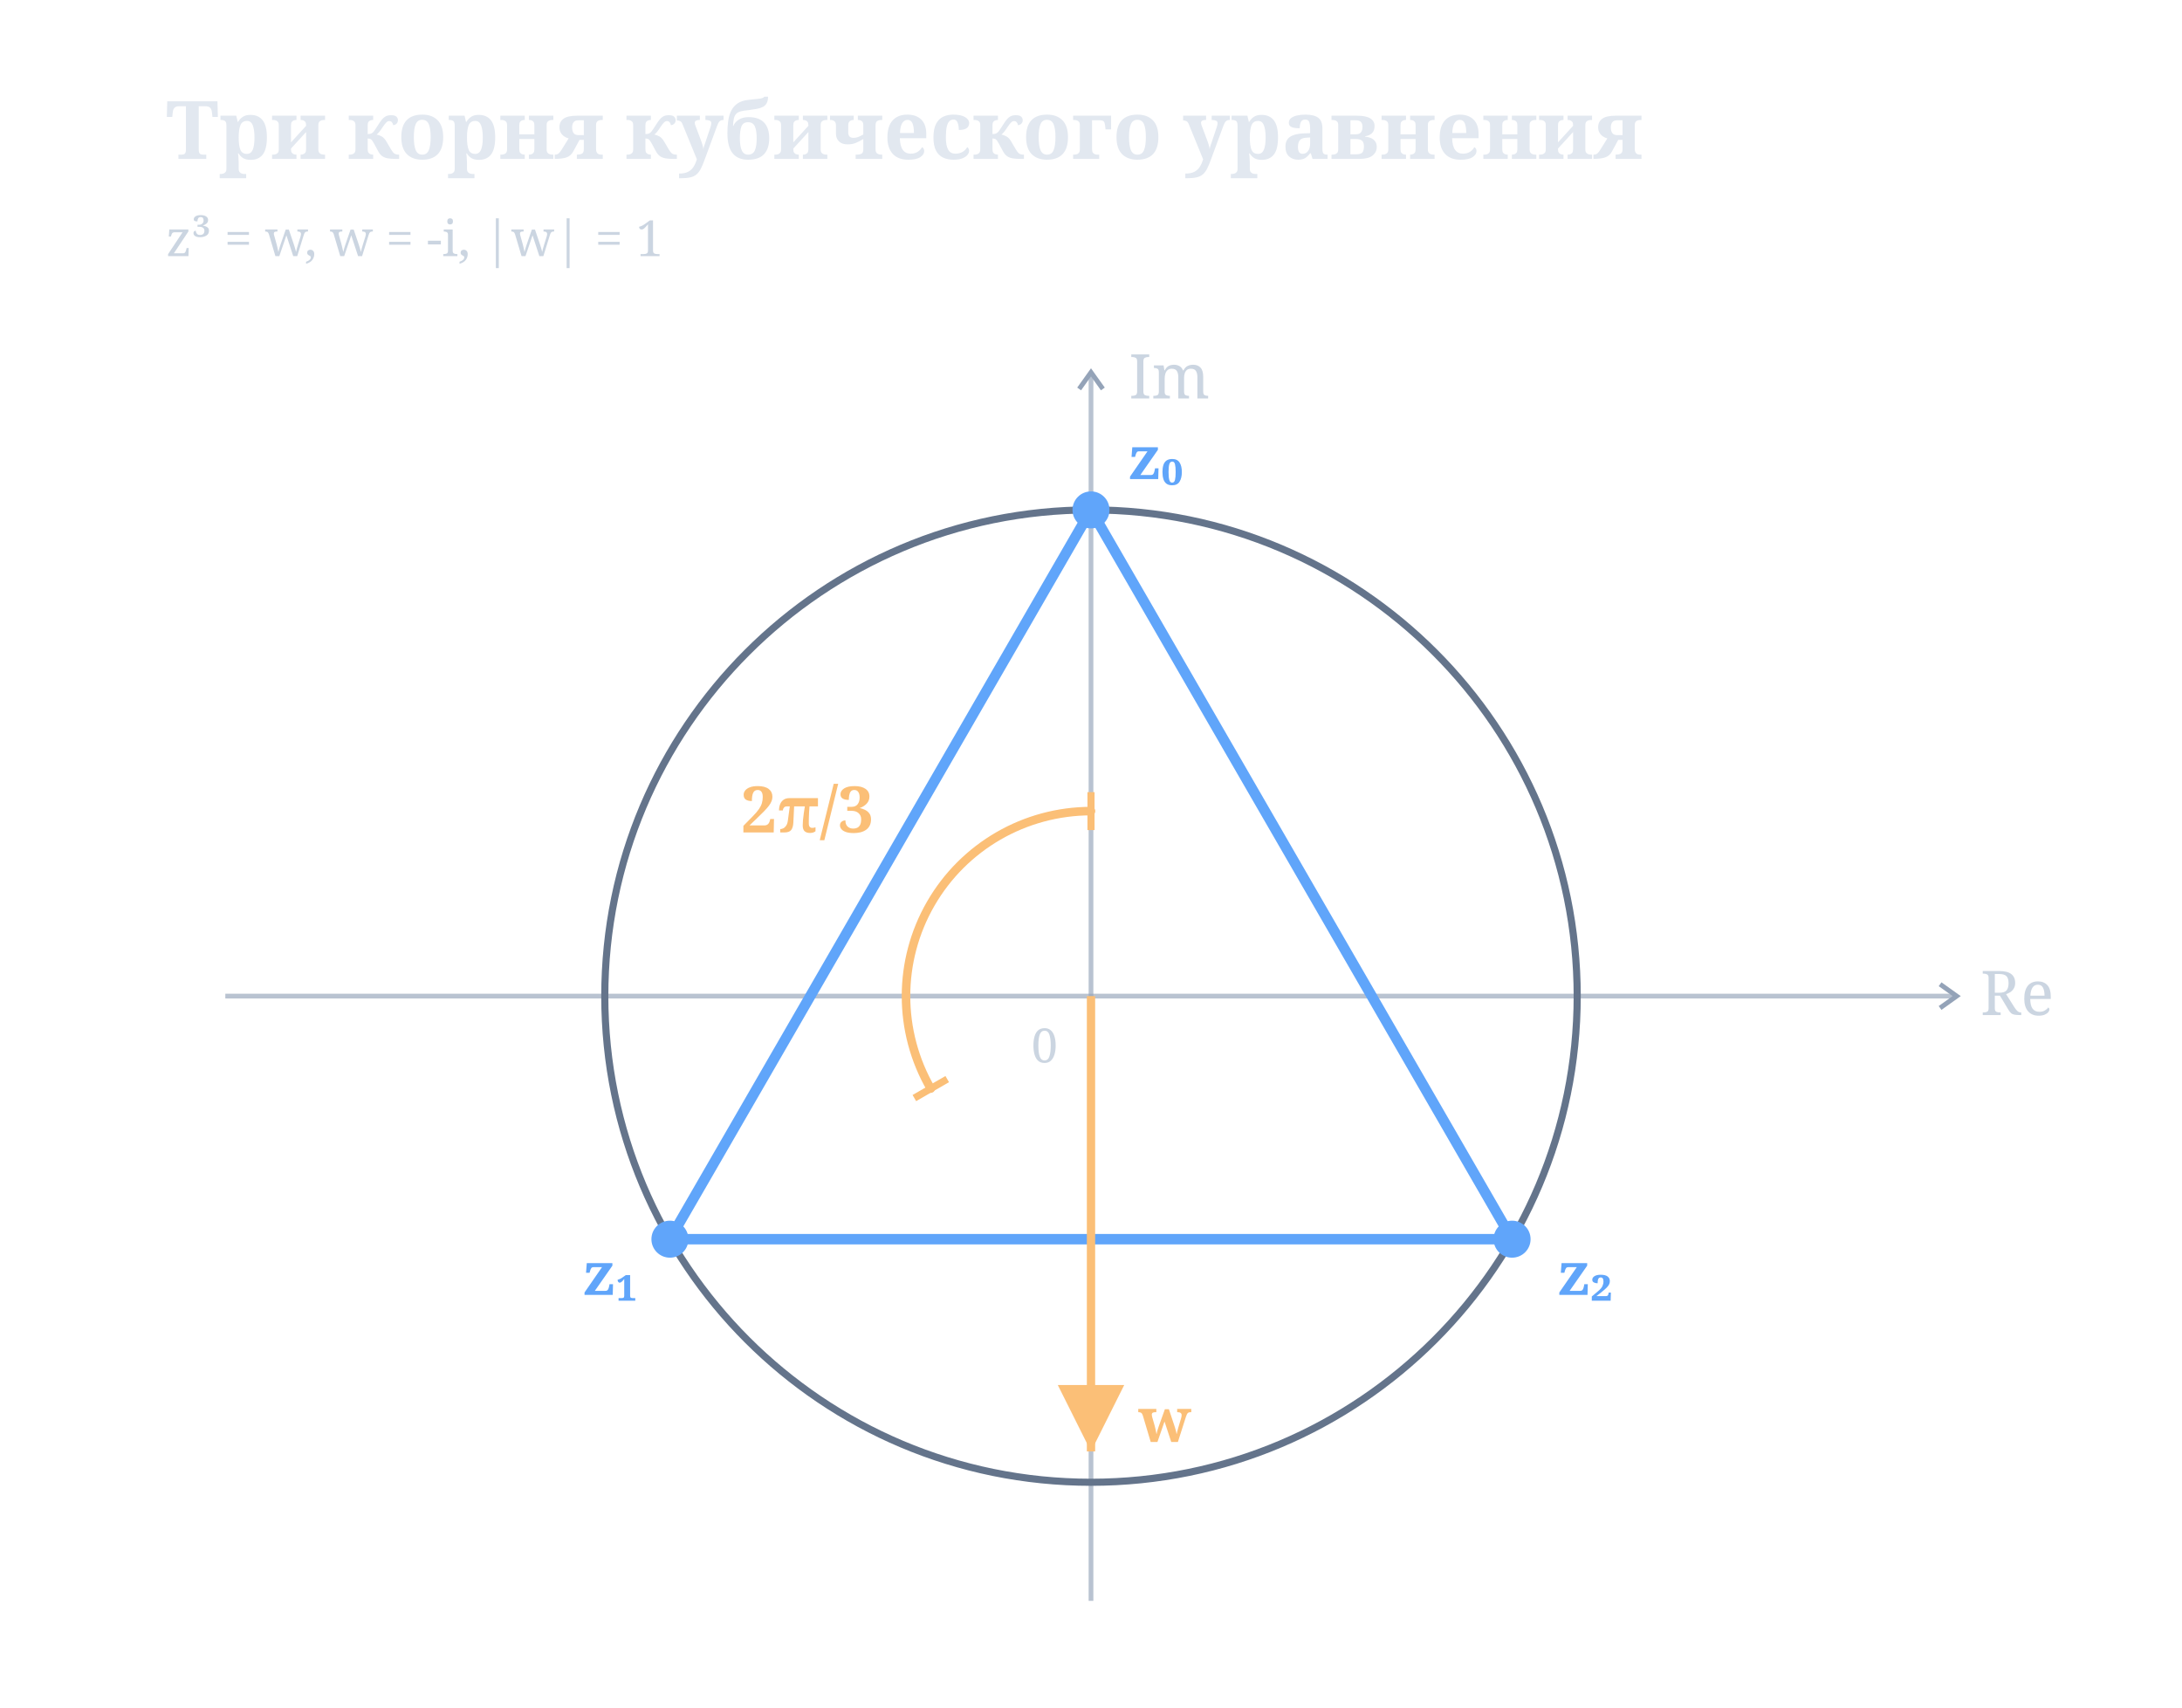
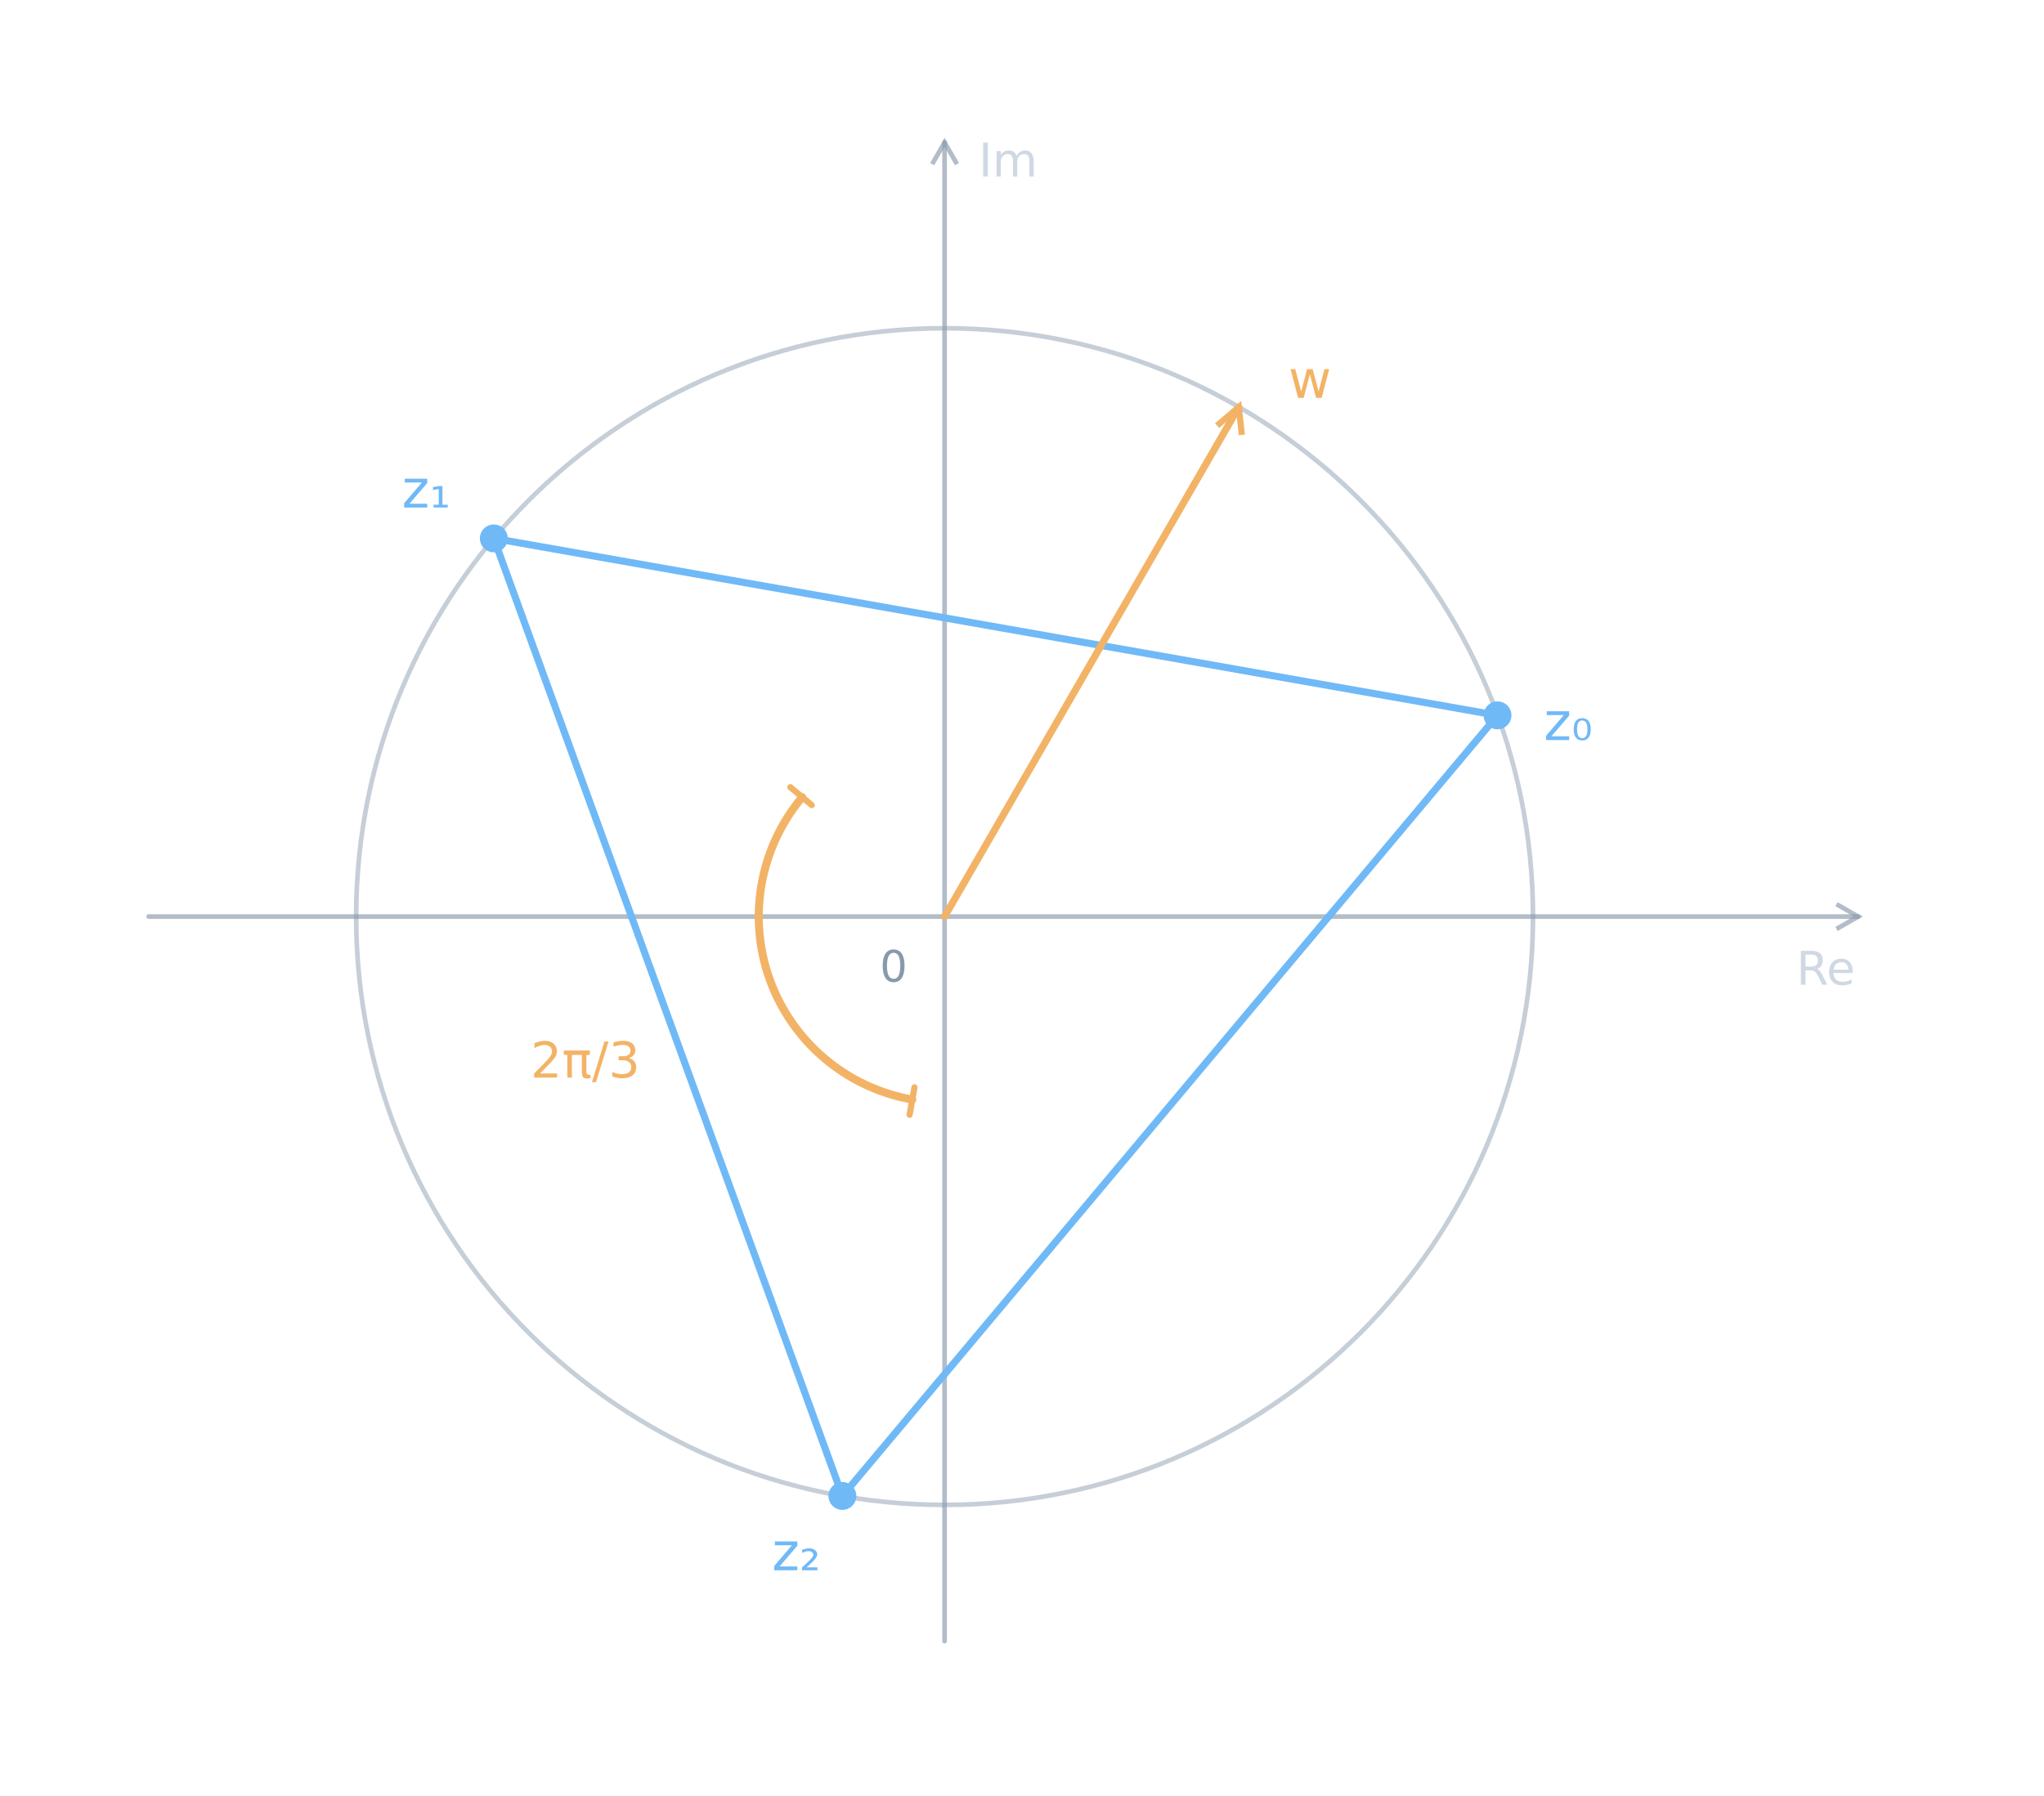
- <svg xmlns="http://www.w3.org/2000/svg" width="920" height="720" viewBox="0 0 920 720" role="img" aria-label="Три корня кубического уравнения">
-   <defs>
-     <marker id="axisArrow" markerWidth="10" markerHeight="10" refX="7" refY="3.5" orient="auto">
-       <path d="M0 0L7 3.5L0 7" fill="none" stroke="#94a3b8" stroke-width="1.3" />
-     </marker>
-     <marker id="warmArrow" markerWidth="9" markerHeight="9" refX="8" refY="4" orient="auto">
-       <path d="M0 0L8 4L0 8" fill="#fbbf77" />
-     </marker>
-   </defs>
-   <text x="70.0" y="67.0" fill="#e2e8f0" font-size="34" font-weight="600" text-anchor="start" font-family="Georgia, Cambria, serif">Три корня кубического уравнения</text>
-   <text x="70.0" y="108.0" fill="#cbd5e1" font-size="21" font-weight="400" text-anchor="start" font-family="Georgia, Cambria, serif">z³ = w,   w = -i,   |w| = 1</text>
-   <line x1="95.00" y1="420.00" x2="825.00" y2="420.00" stroke="#94a3b8" stroke-width="2" opacity="0.65" />
-   <line x1="460.00" y1="675.00" x2="460.00" y2="157.00" stroke="#94a3b8" stroke-width="2" opacity="0.65" />
-   <path d="M818 415L825 420L818 425 M455 164L460 157L465 164" fill="none" stroke="#94a3b8" stroke-width="2" />
-   <text x="835.0" y="428.0" fill="#cbd5e1" font-size="26" font-weight="400" text-anchor="start" font-family="Georgia, Cambria, serif">Re</text>
-   <text x="476.0" y="168.0" fill="#cbd5e1" font-size="26" font-weight="400" text-anchor="start" font-family="Georgia, Cambria, serif">Im</text>
-   <text x="446.0" y="448.0" fill="#cbd5e1" font-size="20" font-weight="400" text-anchor="end" font-family="Georgia, Cambria, serif">0</text>
-   <circle cx="460" cy="420" r="205" fill="none" stroke="#64748b" stroke-width="3" />
-   <line x1="460.00" y1="215.00" x2="282.46" y2="522.50" stroke="#60a5fa" stroke-width="4.4" opacity="1" />
-   <line x1="282.46" y1="522.50" x2="637.54" y2="522.50" stroke="#60a5fa" stroke-width="4.4" opacity="1" />
-   <line x1="637.54" y1="522.50" x2="460.00" y2="215.00" stroke="#60a5fa" stroke-width="4.4" opacity="1" />
-   <circle cx="460.00" cy="215.00" r="7.8" fill="#60a5fa" />
-   <circle cx="282.46" cy="522.50" r="7.8" fill="#60a5fa" />
-   <circle cx="637.54" cy="522.50" r="7.8" fill="#60a5fa" />
-   <text x="476.0" y="202.0" fill="#60a5fa" font-size="25" font-weight="600" text-anchor="start" font-family="Georgia, Cambria, serif">z₀</text>
-   <text x="246.0" y="546.0" fill="#60a5fa" font-size="25" font-weight="600" text-anchor="start" font-family="Georgia, Cambria, serif">z₁</text>
-   <text x="657.0" y="546.0" fill="#60a5fa" font-size="25" font-weight="600" text-anchor="start" font-family="Georgia, Cambria, serif">z₂</text>
-   <line x1="460" y1="420" x2="460.00" y2="612.00" stroke="#fbbf77" stroke-width="3.5" marker-end="url(#warmArrow)" />
-   <text x="480.0" y="608.0" fill="#fbbf77" font-size="26" font-weight="600" text-anchor="start" font-family="Georgia, Cambria, serif">w</text>
-   <path d="M460.00,342.00 A78,78 0 0 0 392.45,459.00" fill="none" stroke="#fbbf77" stroke-width="3.6" stroke-linecap="round" />
-   <line x1="460.00" y1="350.00" x2="460.00" y2="334.00" stroke="#fbbf77" stroke-width="3" opacity="1" />
-   <line x1="399.38" y1="455.00" x2="385.52" y2="463.00" stroke="#fbbf77" stroke-width="3" opacity="1" />
-   <text x="340.5" y="351.0" fill="#fbbf77" font-size="27" font-weight="600" text-anchor="middle" font-family="Georgia, Cambria, serif">2π/3</text>
+ <svg xmlns="http://www.w3.org/2000/svg" width="660" height="580" viewBox="0 0 660 580">
+   <line x1="48.00" y1="296.00" x2="600.00" y2="296.00" stroke="#8899ac" stroke-width="1.5" opacity="0.65" stroke-linecap="round" />
+   <line x1="305.00" y1="530.00" x2="305.00" y2="46.00" stroke="#8899ac" stroke-width="1.5" opacity="0.65" stroke-linecap="round" />
+   <path d="M 593 292 L 600 296 L 593 300" fill="none" stroke="#8899ac" stroke-width="1.5" opacity="0.65" />
+   <path d="M 301 53 L 305 46 L 309 53" fill="none" stroke="#8899ac" stroke-width="1.5" opacity="0.65" />
+   <text x="599.0" y="318.0" fill="#cfd8e3" font-family="DejaVu Sans, Arial, sans-serif" font-size="15" font-weight="normal" text-anchor="end">Re</text>
+   <text x="316.0" y="57.0" fill="#cfd8e3" font-family="DejaVu Sans, Arial, sans-serif" font-size="15" font-weight="normal" text-anchor="start">Im</text>
+   <text x="293.0" y="317.0" fill="#8899ac" font-family="DejaVu Sans, Arial, sans-serif" font-size="14" font-weight="normal" text-anchor="end">0</text>
+   <circle cx="305" cy="296" r="190" fill="none" stroke="#8899ac" stroke-width="1.5" opacity="0.48" />
+   <polygon points="483.54,231.02 159.45,173.87 272.01,483.11" fill="none" stroke="#70b9f7" stroke-width="2.3" stroke-linejoin="round" />
+   <line x1="305.00" y1="296.00" x2="400.00" y2="131.46" stroke="#f3b366" stroke-width="2.3" opacity="1" stroke-linecap="round" />
+   <path d="M 393.0 137.455 L 400.0 131.455 L 401.0 140.455" fill="none" stroke="#f3b366" stroke-width="2" />
+   <text x="416.0" y="128.5" fill="#f3b366" font-family="DejaVu Sans, Arial, sans-serif" font-size="17" font-weight="normal" text-anchor="start">w</text>
+   <path d="M 259.04,257.43 L 258.37,258.24 L 257.72,259.06 L 257.08,259.89 L 256.46,260.73 L 255.85,261.59 L 255.26,262.45 L 254.68,263.32 L 254.12,264.20 L 253.57,265.10 L 253.04,266.00 L 252.52,266.91 L 252.02,267.83 L 251.54,268.76 L 251.07,269.70 L 250.62,270.64 L 250.19,271.60 L 249.77,272.56 L 249.37,273.52 L 248.99,274.50 L 248.62,275.48 L 248.27,276.47 L 247.94,277.46 L 247.62,278.46 L 247.32,279.46 L 247.04,280.47 L 246.78,281.48 L 246.54,282.50 L 246.31,283.53 L 246.10,284.55 L 245.91,285.58 L 245.74,286.61 L 245.58,287.65 L 245.45,288.69 L 245.33,289.73 L 245.23,290.77 L 245.15,291.81 L 245.08,292.86 L 245.04,293.91 L 245.01,294.95 L 245.00,296.00 L 245.01,297.05 L 245.04,298.09 L 245.08,299.14 L 245.15,300.19 L 245.23,301.23 L 245.33,302.27 L 245.45,303.31 L 245.58,304.35 L 245.74,305.39 L 245.91,306.42 L 246.10,307.45 L 246.31,308.47 L 246.54,309.50 L 246.78,310.52 L 247.04,311.53 L 247.32,312.54 L 247.62,313.54 L 247.94,314.54 L 248.27,315.53 L 248.62,316.52 L 248.99,317.50 L 249.37,318.48 L 249.77,319.44 L 250.19,320.40 L 250.62,321.36 L 251.07,322.30 L 251.54,323.24 L 252.02,324.17 L 252.52,325.09 L 253.04,326.00 L 253.57,326.90 L 254.12,327.80 L 254.68,328.68 L 255.26,329.55 L 255.85,330.41 L 256.46,331.27 L 257.08,332.11 L 257.72,332.94 L 258.37,333.76 L 259.04,334.57 L 259.72,335.36 L 260.41,336.15 L 261.12,336.92 L 261.84,337.68 L 262.57,338.43 L 263.32,339.16 L 264.08,339.88 L 264.85,340.59 L 265.64,341.28 L 266.43,341.96 L 267.24,342.63 L 268.06,343.28 L 268.89,343.92 L 269.73,344.54 L 270.59,345.15 L 271.45,345.74 L 272.32,346.32 L 273.20,346.88 L 274.10,347.43 L 275.00,347.96 L 275.91,348.48 L 276.83,348.98 L 277.76,349.46 L 278.70,349.93 L 279.64,350.38 L 280.60,350.81 L 281.56,351.23 L 282.52,351.63 L 283.50,352.01 L 284.48,352.38 L 285.47,352.73 L 286.46,353.06 L 287.46,353.38 L 288.46,353.68 L 289.47,353.96 L 290.48,354.22 L 291.50,354.46 L 292.53,354.69 L 293.55,354.90 L 294.58,355.09" fill="none" stroke="#f3b366" stroke-width="2.6" stroke-linecap="round" />
+   <line x1="262.10" y1="260.00" x2="255.21" y2="254.22" stroke="#f3b366" stroke-width="2" opacity="1" stroke-linecap="round" />
+   <line x1="295.28" y1="351.15" x2="293.71" y2="360.01" stroke="#f3b366" stroke-width="2" opacity="1" stroke-linecap="round" />
+   <text x="189.0" y="348.0" fill="#f3b366" font-family="DejaVu Sans, Arial, sans-serif" font-size="16" font-weight="normal" text-anchor="middle">2π/3</text>
+   <circle cx="483.54" cy="231.02" r="4.5" fill="#70b9f7" />
+   <circle cx="159.45" cy="173.87" r="4.5" fill="#70b9f7" />
+   <circle cx="272.01" cy="483.11" r="4.5" fill="#70b9f7" />
+   <text x="498.5" y="239.0" fill="#70b9f7" font-family="DejaVu Sans, Arial, sans-serif" font-size="17" font-weight="normal" text-anchor="start">z₀</text>
+   <text x="145.5" y="163.9" fill="#70b9f7" font-family="DejaVu Sans, Arial, sans-serif" font-size="17" font-weight="normal" text-anchor="end">z₁</text>
+   <text x="265.0" y="507.1" fill="#70b9f7" font-family="DejaVu Sans, Arial, sans-serif" font-size="17" font-weight="normal" text-anchor="end">z₂</text>
</svg>
